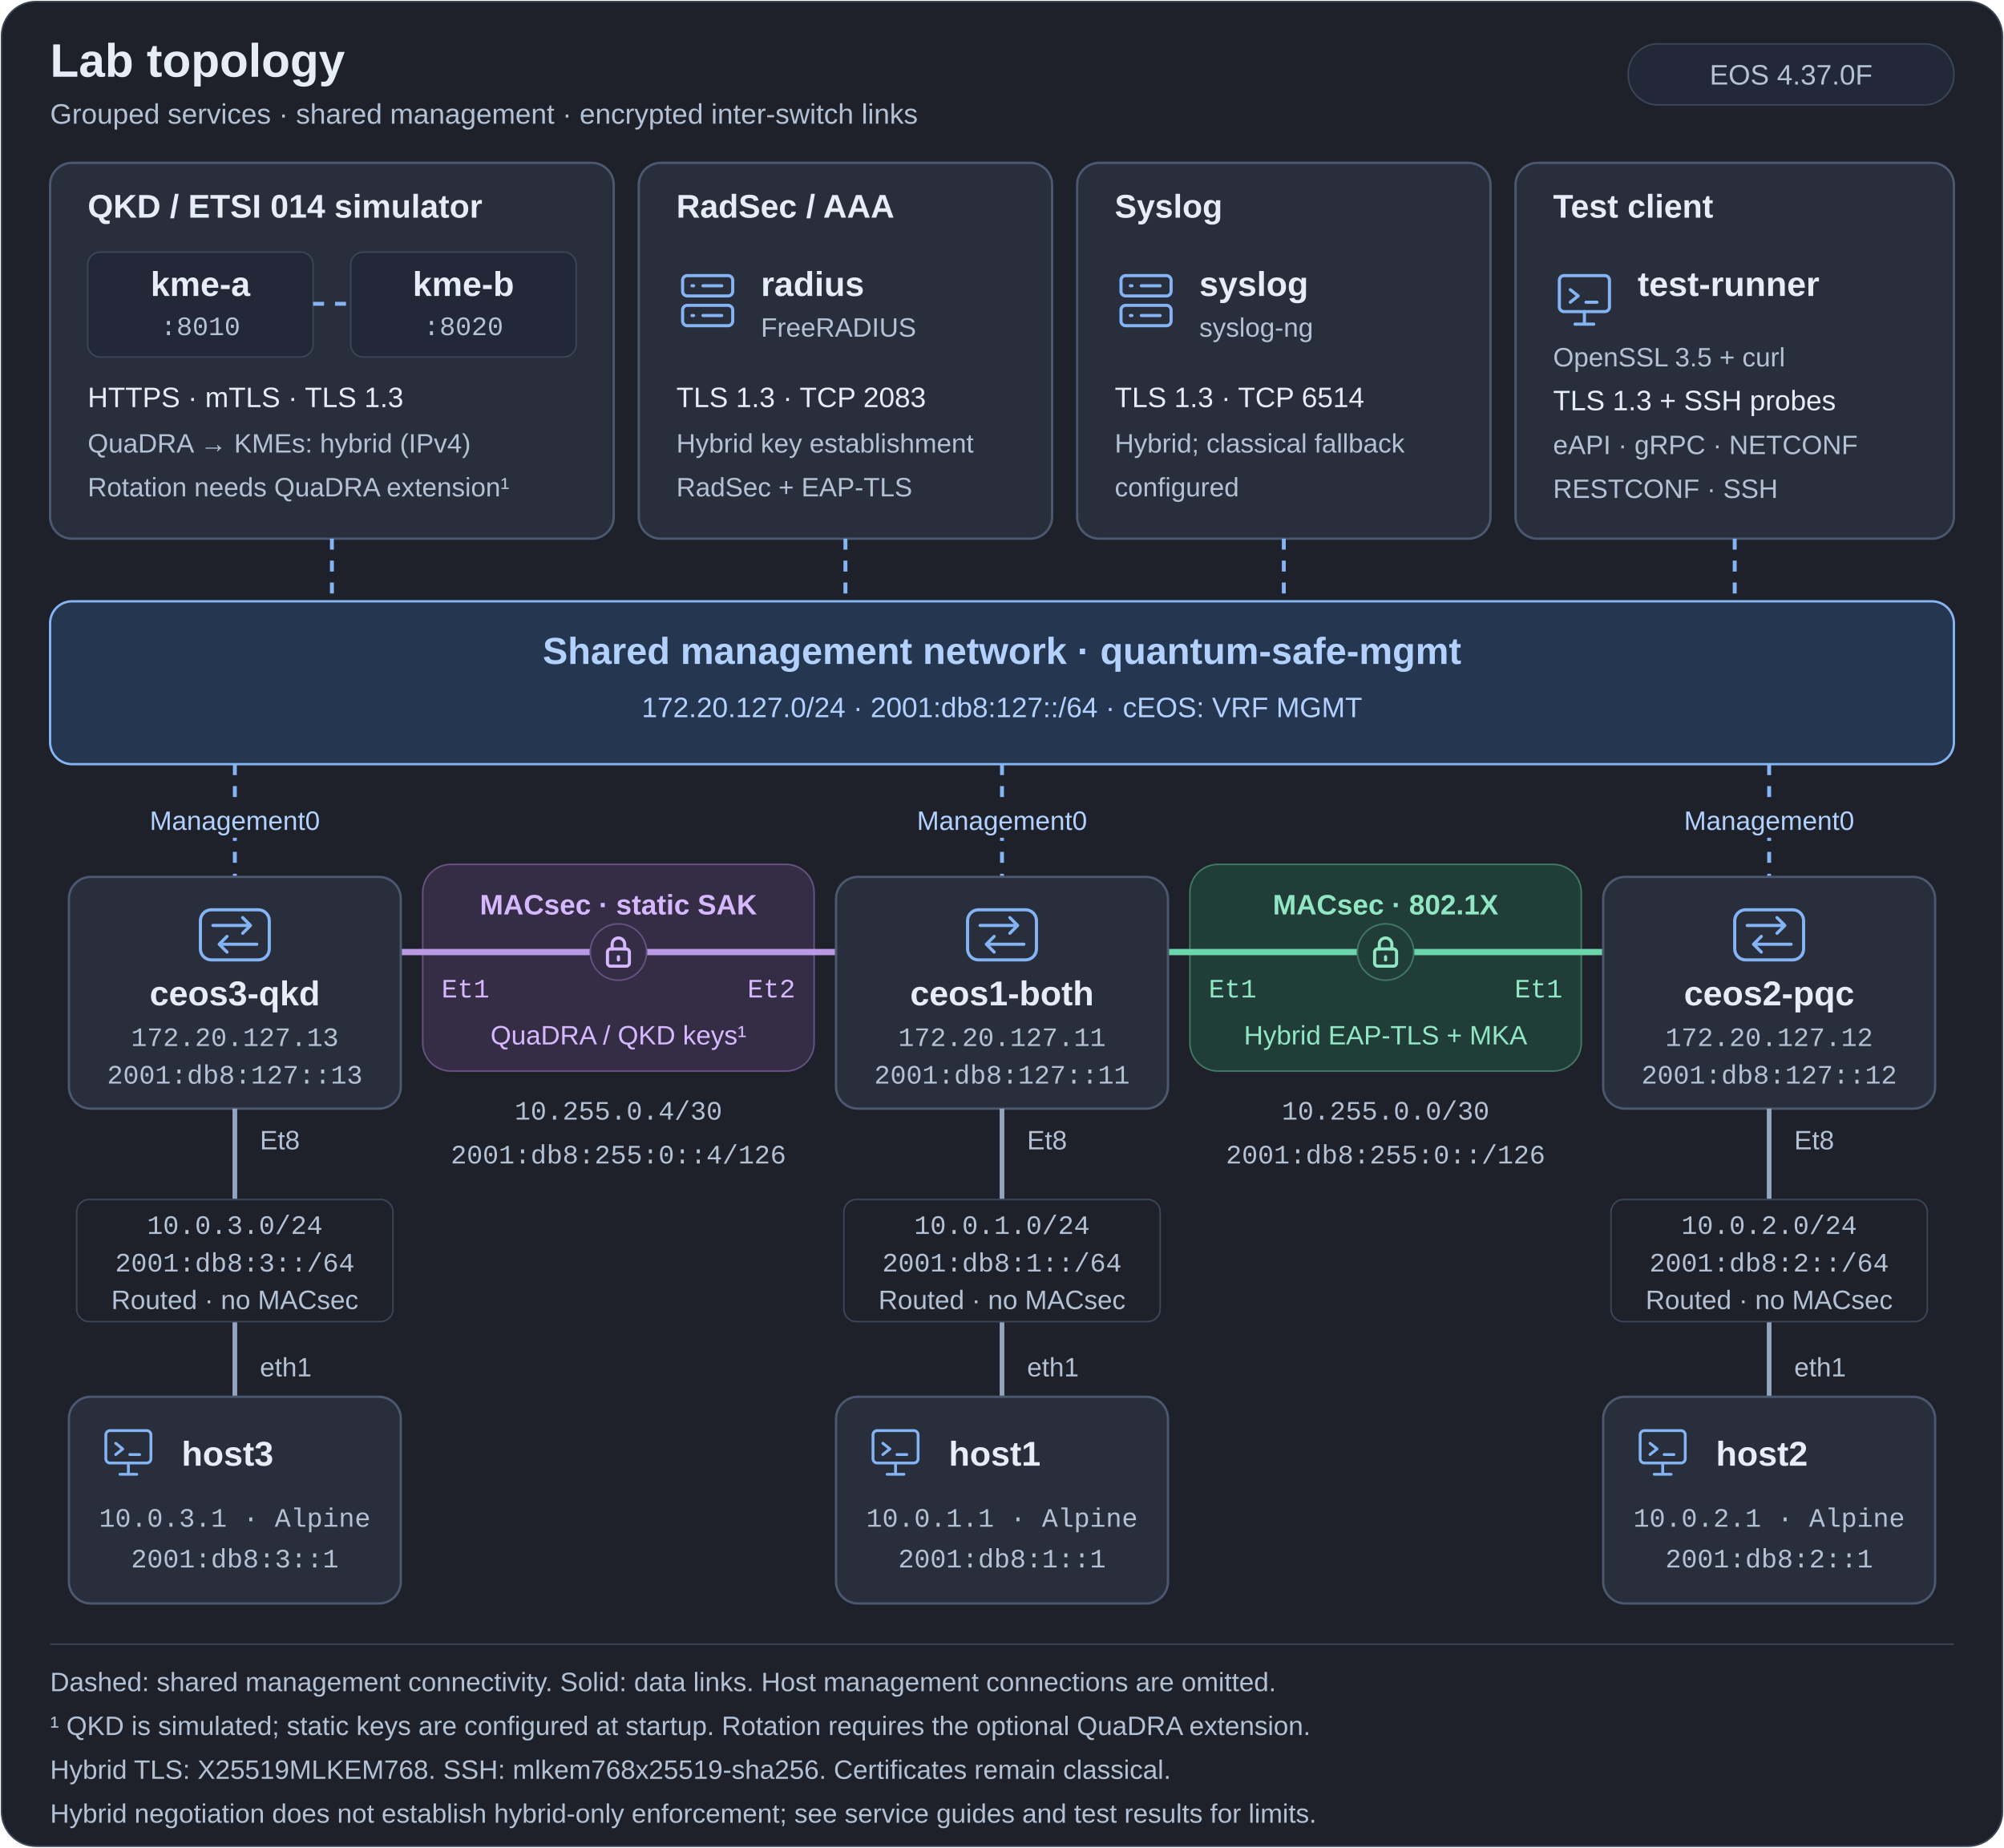
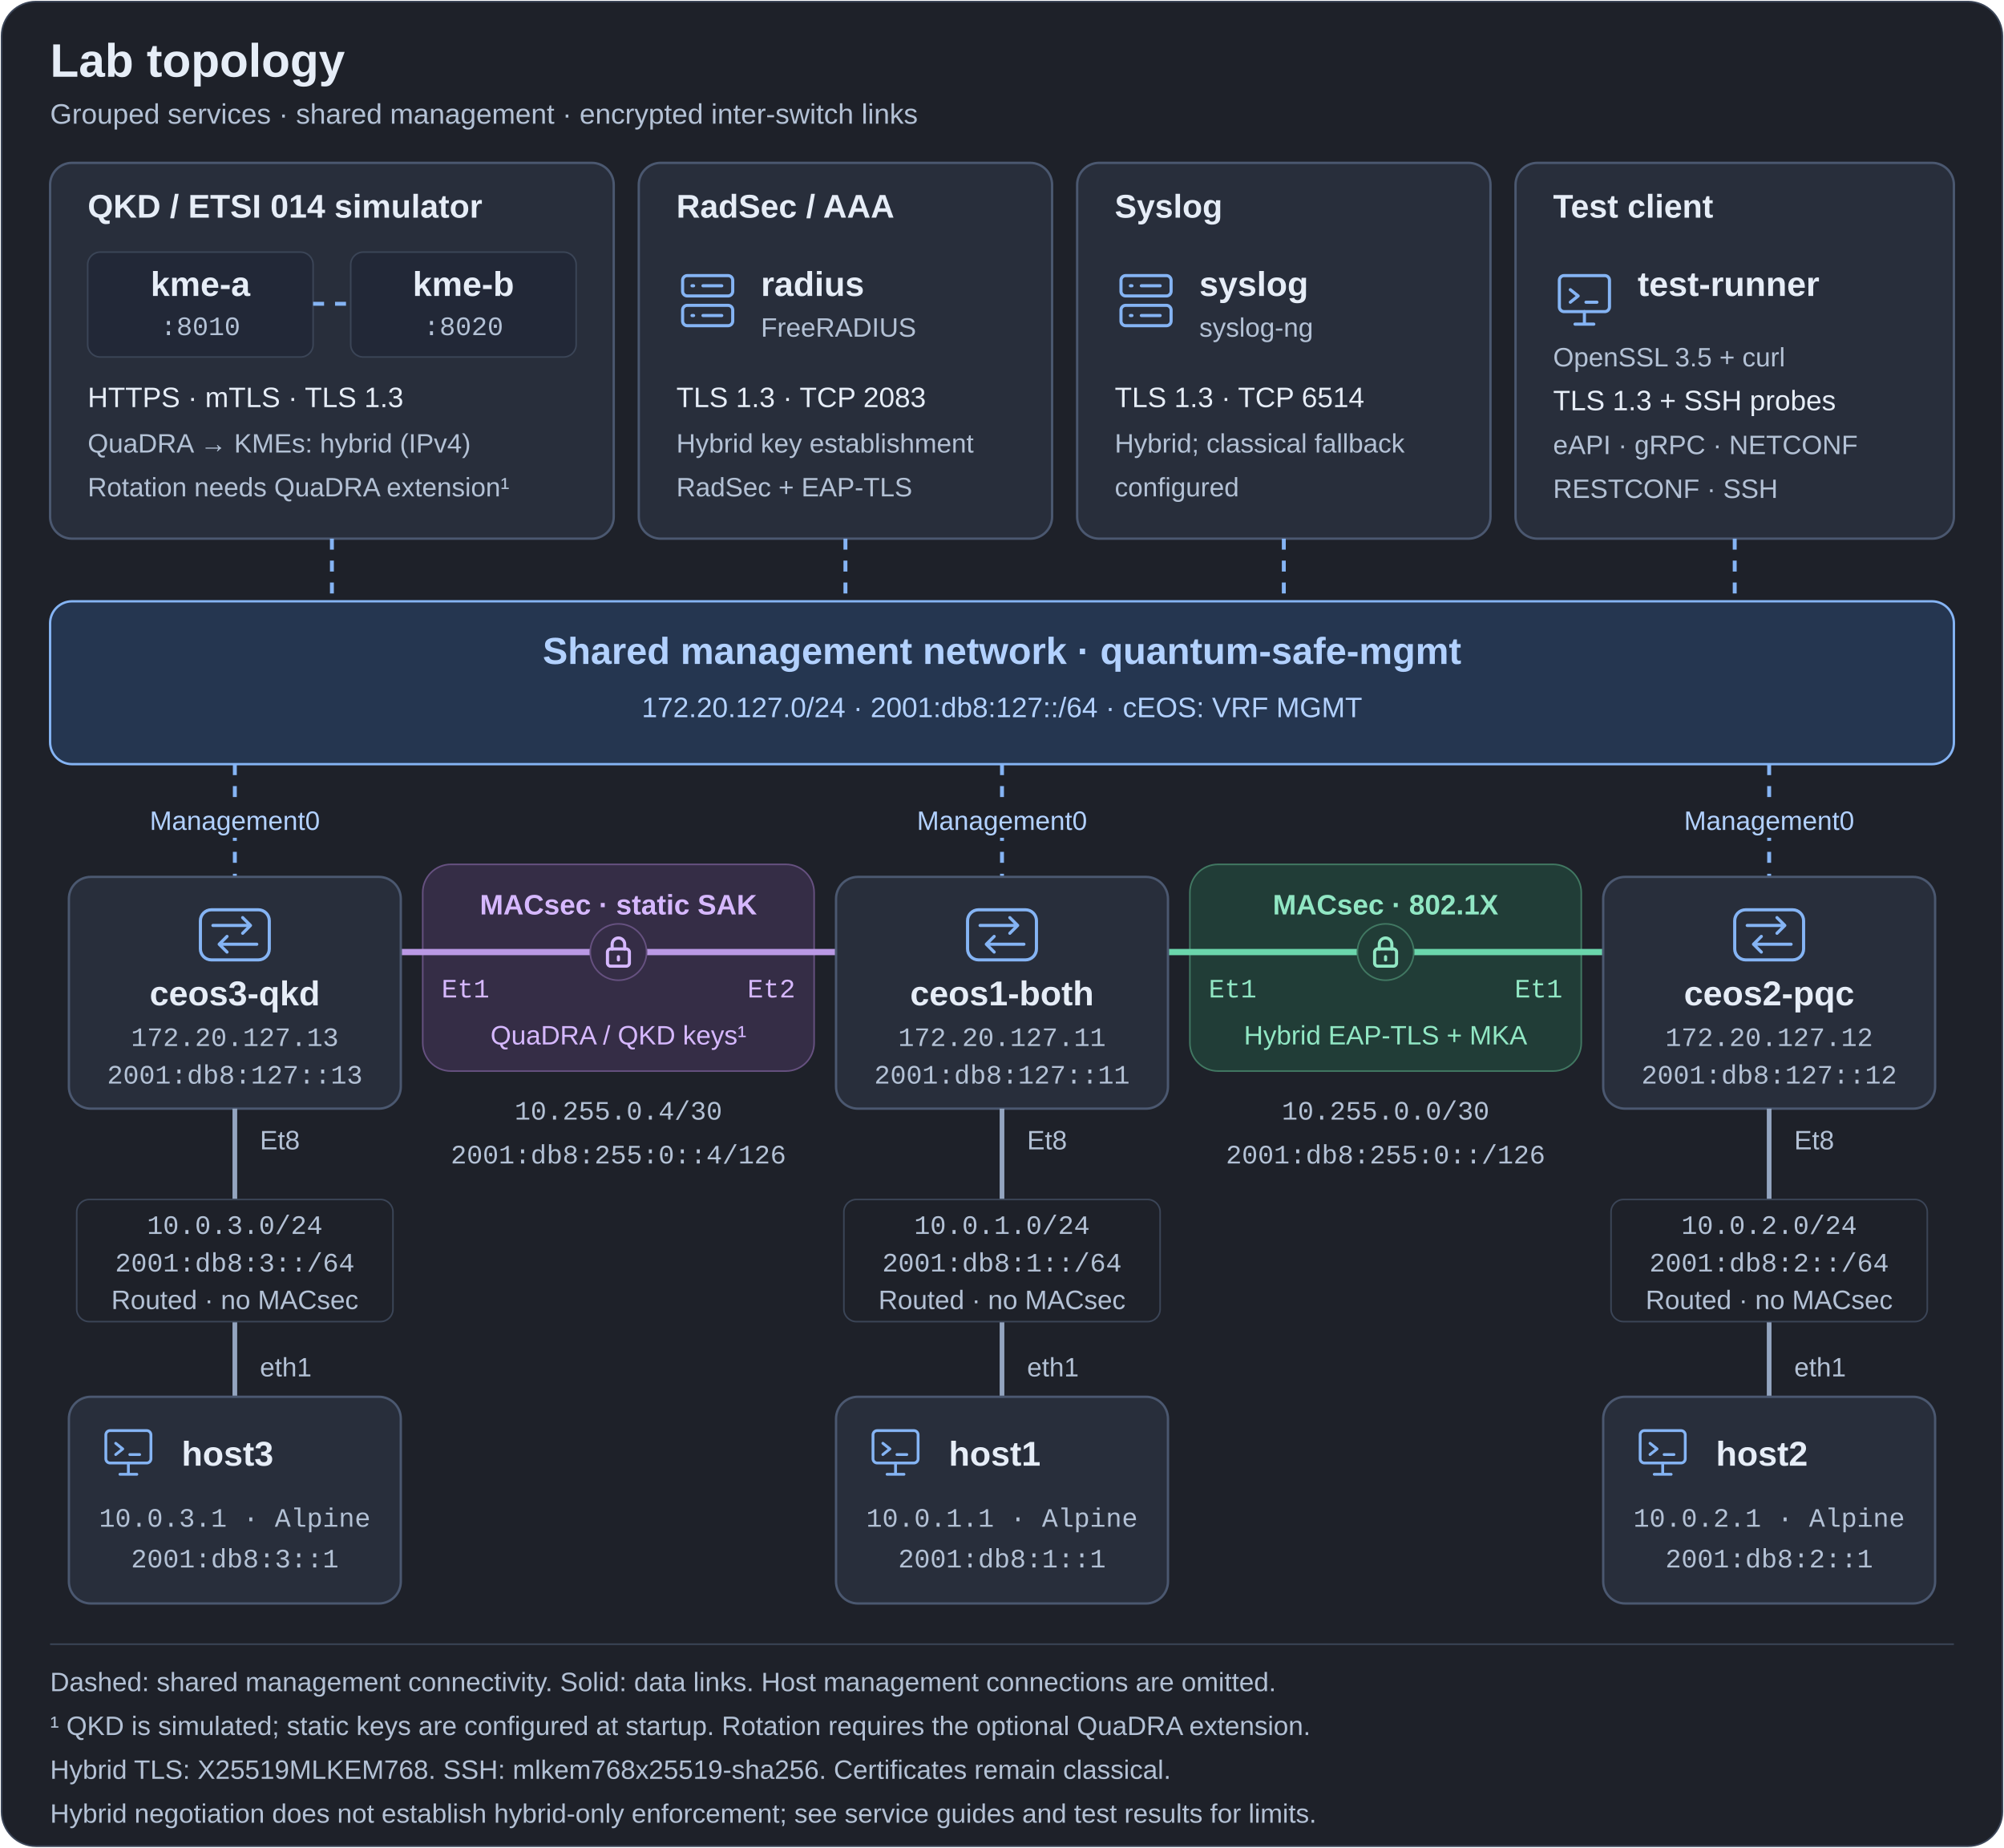
<svg xmlns="http://www.w3.org/2000/svg" width="1280" height="1180" viewBox="0 0 1280 1180" role="img" aria-labelledby="title description">
  <defs>
    <style>
      text { font-family: -apple-system, BlinkMacSystemFont, "Segoe UI", Arial, sans-serif; fill: #e6edf7; }
      .canvas { fill: #1e2129; stroke: #3b4557; }
      .card { fill: #282e3b; stroke: #4b5870; stroke-width: 1.5; }
      .inset { fill: #222837; stroke: #3b4557; }
      .muted { fill: #b3c1d5; }
      .heading { font-size: 21px; font-weight: 650; }
      .node { font-size: 22px; font-weight: 650; }
      .body { font-size: 18px; }
      .small { font-size: 17px; }
      .mono { font-family: "SFMono-Regular", Consolas, "Liberation Mono", monospace; font-size: 17px; }
      .mgmt-panel { fill: #253650; stroke: #85b4f4; stroke-width: 1.5; }
      .mgmt { fill: none; stroke: #85b4f4; stroke-width: 2.5; stroke-dasharray: 7 7; }
      .mgmt-text { fill: #b2d1ff; }
      .qkd-panel { fill: #352d46; stroke: #665180; }
      .qkd { fill: none; stroke: #ba99e5; stroke-width: 4; }
      .qkd-text { fill: #d6b8ff; }
      .pqc-panel { fill: #213d37; stroke: #417862; }
      .pqc { fill: none; stroke: #6bd6ac; stroke-width: 4; }
      .pqc-text { fill: #91e7c4; }
      .ethernet { fill: none; stroke: #93a4bf; stroke-width: 3; }
      .icon { fill: none; stroke: #85b4f4; stroke-width: 2; stroke-linecap: round; stroke-linejoin: round; }
      .rule { stroke: #3b4557; }
    </style>
    <symbol id="server" viewBox="0 0 40 40">
      <rect x="4" y="4" width="32" height="13" rx="3" />
      <rect x="4" y="23" width="32" height="13" rx="3" />
      <path d="M10 10.5h1m6 0h12M10 29.5h1m6 0h12" />
    </symbol>
    <symbol id="switch" viewBox="0 0 48 40">
      <rect x="2" y="3" width="44" height="32" rx="7" />
      <path d="M10 13h24l-5-5m5 5-5 5M38 25H14l5-5m-5 5 5 5" />
    </symbol>
    <symbol id="host" viewBox="0 0 40 40">
      <rect x="4" y="4" width="32" height="23" rx="3" />
      <path d="M14 35h12m-6-8v8M11 13l5 4-5 4m10 0h7" />
    </symbol>
    <symbol id="lock" viewBox="0 0 24 24">
      <rect x="5" y="10" width="14" height="11" rx="2" />
      <path d="M8 10V7a4 4 0 0 1 8 0v3m-4 5v2" />
    </symbol>
  </defs>
  <rect class="canvas" x="1" y="1" width="1278" height="1178" rx="22" />
  <text x="32" y="49" font-size="30" font-weight="700">Lab topology</text>
  <text class="body muted" x="32" y="79">Grouped services · shared management · encrypted inter-switch links</text>
-   <rect class="inset" x="1040" y="28" width="208" height="39" rx="19" />
-   <text class="body muted" x="1144" y="54" text-anchor="middle">EOS 4.37.0F</text>
  <g aria-label="QKD ETSI 014 simulator group">
    <rect class="card" x="32" y="104" width="360" height="240" rx="14" />
    <text class="heading" x="56" y="139">QKD / ETSI 014 simulator</text>
    <rect class="inset" x="56" y="161" width="144" height="67" rx="8" />
    <rect class="inset" x="224" y="161" width="144" height="67" rx="8" />
    <path class="mgmt" d="M200 194h24" />
    <text class="node" x="128" y="189" text-anchor="middle">kme-a</text>
    <text class="mono muted" x="128" y="214" text-anchor="middle">:8010</text>
    <text class="node" x="296" y="189" text-anchor="middle">kme-b</text>
    <text class="mono muted" x="296" y="214" text-anchor="middle">:8020</text>
    <text class="body" x="56" y="260">HTTPS · mTLS · TLS 1.3</text>
    <text class="small muted" x="56" y="289">QuaDRA → KMEs: hybrid (IPv4)</text>
    <text class="small muted" x="56" y="317">Rotation needs QuaDRA extension¹</text>
  </g>
  <g aria-label="RadSec group">
    <rect class="card" x="408" y="104" width="264" height="240" rx="14" />
    <text class="heading" x="432" y="139">RadSec / AAA</text>
    <use class="icon" href="#server" x="432" y="172" width="40" height="40" />
    <text class="node" x="486" y="189">radius</text>
    <text class="small muted" x="486" y="215">FreeRADIUS</text>
    <text class="body" x="432" y="260">TLS 1.3 · TCP 2083</text>
    <text class="small muted" x="432" y="289">Hybrid key establishment</text>
    <text class="small muted" x="432" y="317">RadSec + EAP-TLS</text>
  </g>
  <g aria-label="Syslog group">
    <rect class="card" x="688" y="104" width="264" height="240" rx="14" />
    <text class="heading" x="712" y="139">Syslog</text>
    <use class="icon" href="#server" x="712" y="172" width="40" height="40" />
    <text class="node" x="766" y="189">syslog</text>
    <text class="small muted" x="766" y="215">syslog-ng</text>
    <text class="body" x="712" y="260">TLS 1.3 · TCP 6514</text>
    <text class="small muted" x="712" y="289">Hybrid; classical fallback</text>
    <text class="small muted" x="712" y="317">configured</text>
  </g>
  <g aria-label="Test client group">
    <rect class="card" x="968" y="104" width="280" height="240" rx="14" />
    <text class="heading" x="992" y="139">Test client</text>
    <use class="icon" href="#host" x="992" y="172" width="40" height="40" />
    <text class="node" x="1046" y="189">test-runner</text>
    <text class="small muted" x="992" y="234">OpenSSL 3.5 + curl</text>
    <text class="body" x="992" y="262">TLS 1.3 + SSH probes</text>
    <text class="small muted" x="992" y="290">eAPI · gRPC · NETCONF</text>
    <text class="small muted" x="992" y="318">RESTCONF · SSH</text>
  </g>
  <path class="mgmt" d="M212 344v40m328-40v40m280-40v40m288-40v40" />
  <rect class="mgmt-panel" x="32" y="384" width="1216" height="104" rx="14" />
  <text class="mgmt-text" x="640" y="424" text-anchor="middle" font-size="24" font-weight="650">Shared management network · quantum-safe-mgmt</text>
  <text class="body mgmt-text" x="640" y="458" text-anchor="middle">172.20.127.0/24 · 2001:db8:127::/64 · cEOS: VRF MGMT</text>
  <path class="mgmt" d="M150 488v72m490-72v72m490-72v72" />
  <rect class="canvas" style="stroke: none" x="78" y="512" width="144" height="23" />
  <rect class="canvas" style="stroke: none" x="568" y="512" width="144" height="23" />
  <rect class="canvas" style="stroke: none" x="1058" y="512" width="144" height="23" />
  <g class="small mgmt-text" text-anchor="middle">
    <text class="mgmt-text" x="150" y="530">Management0</text>
    <text class="mgmt-text" x="640" y="530">Management0</text>
    <text class="mgmt-text" x="1130" y="530">Management0</text>
  </g>
  <rect class="qkd-panel" x="270" y="552" width="250" height="132" rx="18" />
  <text class="body qkd-text" x="395" y="584" text-anchor="middle" font-weight="650">MACsec · static SAK</text>
  <path class="qkd" d="M256 608H534" />
  <rect class="qkd-panel" x="377" y="590" width="36" height="36" rx="18" />
  <use class="icon" style="stroke: #d6b8ff" href="#lock" x="383" y="596" width="24" height="24" />
  <text class="mono qkd-text" x="282" y="637">Et1</text>
  <text class="mono qkd-text" x="508" y="637" text-anchor="end">Et2</text>
  <text class="small qkd-text" x="395" y="667" text-anchor="middle">QuaDRA / QKD keys¹</text>
  <text class="mono muted" x="395" y="715" text-anchor="middle">10.255.0.4/30</text>
  <text class="mono muted" x="395" y="743" text-anchor="middle">2001:db8:255:0::4/126</text>
  <rect class="pqc-panel" x="760" y="552" width="250" height="132" rx="18" />
  <text class="body pqc-text" x="885" y="584" text-anchor="middle" font-weight="650">MACsec · 802.1X</text>
  <path class="pqc" d="M746 608H1024" />
  <rect class="pqc-panel" x="867" y="590" width="36" height="36" rx="18" />
  <use class="icon" style="stroke: #91e7c4" href="#lock" x="873" y="596" width="24" height="24" />
  <text class="mono pqc-text" x="772" y="637">Et1</text>
  <text class="mono pqc-text" x="998" y="637" text-anchor="end">Et1</text>
  <text class="small pqc-text" x="885" y="667" text-anchor="middle">Hybrid EAP-TLS + MKA</text>
  <text class="mono muted" x="885" y="715" text-anchor="middle">10.255.0.0/30</text>
  <text class="mono muted" x="885" y="743" text-anchor="middle">2001:db8:255:0::/126</text>
  <g aria-label="cEOS switches">
    <rect class="card" x="44" y="560" width="212" height="148" rx="14" />
    <use class="icon" href="#switch" x="126" y="578" width="48" height="40" />
    <text class="node" x="150" y="642" text-anchor="middle">ceos3-qkd</text>
    <text class="mono muted" x="150" y="668" text-anchor="middle">172.20.127.13</text>
    <text class="mono muted" x="150" y="692" text-anchor="middle">2001:db8:127::13</text>
    <rect class="card" x="534" y="560" width="212" height="148" rx="14" />
    <use class="icon" href="#switch" x="616" y="578" width="48" height="40" />
    <text class="node" x="640" y="642" text-anchor="middle">ceos1-both</text>
    <text class="mono muted" x="640" y="668" text-anchor="middle">172.20.127.11</text>
    <text class="mono muted" x="640" y="692" text-anchor="middle">2001:db8:127::11</text>
    <rect class="card" x="1024" y="560" width="212" height="148" rx="14" />
    <use class="icon" href="#switch" x="1106" y="578" width="48" height="40" />
    <text class="node" x="1130" y="642" text-anchor="middle">ceos2-pqc</text>
    <text class="mono muted" x="1130" y="668" text-anchor="middle">172.20.127.12</text>
    <text class="mono muted" x="1130" y="692" text-anchor="middle">2001:db8:127::12</text>
  </g>
  <path class="ethernet" d="M150 708v184m490-184v184m490-184v184" />
  <g class="mono muted">
    <text class="muted" x="166" y="734">Et8</text>
    <text class="muted" x="656" y="734">Et8</text>
    <text class="muted" x="1146" y="734">Et8</text>
    <text class="muted" x="166" y="879">eth1</text>
    <text class="muted" x="656" y="879">eth1</text>
    <text class="muted" x="1146" y="879">eth1</text>
  </g>
  <rect class="canvas" x="49" y="766" width="202" height="78" rx="8" stroke="none" />
  <rect class="canvas" x="539" y="766" width="202" height="78" rx="8" stroke="none" />
  <rect class="canvas" x="1029" y="766" width="202" height="78" rx="8" stroke="none" />
  <g text-anchor="middle">
    <text class="mono muted" x="150" y="788">10.0.3.0/24</text>
    <text class="mono muted" x="150" y="812">2001:db8:3::/64</text>
    <text class="small muted" x="150" y="836">Routed · no MACsec</text>
    <text class="mono muted" x="640" y="788">10.0.1.0/24</text>
    <text class="mono muted" x="640" y="812">2001:db8:1::/64</text>
    <text class="small muted" x="640" y="836">Routed · no MACsec</text>
    <text class="mono muted" x="1130" y="788">10.0.2.0/24</text>
    <text class="mono muted" x="1130" y="812">2001:db8:2::/64</text>
    <text class="small muted" x="1130" y="836">Routed · no MACsec</text>
  </g>
  <g aria-label="Alpine data-plane hosts">
    <rect class="card" x="44" y="892" width="212" height="132" rx="14" />
    <use class="icon" href="#host" x="64" y="910" width="36" height="36" />
    <text class="node" x="116" y="936">host3</text>
    <text class="mono muted" x="150" y="975" text-anchor="middle">10.0.3.1 · Alpine</text>
    <text class="mono muted" x="150" y="1001" text-anchor="middle">2001:db8:3::1</text>
    <rect class="card" x="534" y="892" width="212" height="132" rx="14" />
    <use class="icon" href="#host" x="554" y="910" width="36" height="36" />
    <text class="node" x="606" y="936">host1</text>
    <text class="mono muted" x="640" y="975" text-anchor="middle">10.0.1.1 · Alpine</text>
    <text class="mono muted" x="640" y="1001" text-anchor="middle">2001:db8:1::1</text>
    <rect class="card" x="1024" y="892" width="212" height="132" rx="14" />
    <use class="icon" href="#host" x="1044" y="910" width="36" height="36" />
    <text class="node" x="1096" y="936">host2</text>
    <text class="mono muted" x="1130" y="975" text-anchor="middle">10.0.2.1 · Alpine</text>
    <text class="mono muted" x="1130" y="1001" text-anchor="middle">2001:db8:2::1</text>
  </g>
  <path class="rule" d="M32 1050H1248" />
  <text class="small muted" x="32" y="1080">Dashed: shared management connectivity. Solid: data links. Host management connections are omitted.</text>
  <text class="small muted" x="32" y="1108">¹ QKD is simulated; static keys are configured at startup. Rotation requires the optional QuaDRA extension.</text>
  <text class="small muted" x="32" y="1136">Hybrid TLS: X25519MLKEM768. SSH: mlkem768x25519-sha256. Certificates remain classical.</text>
  <text class="small muted" x="32" y="1164">Hybrid negotiation does not establish hybrid-only enforcement; see service guides and test results for limits.</text>
</svg>
